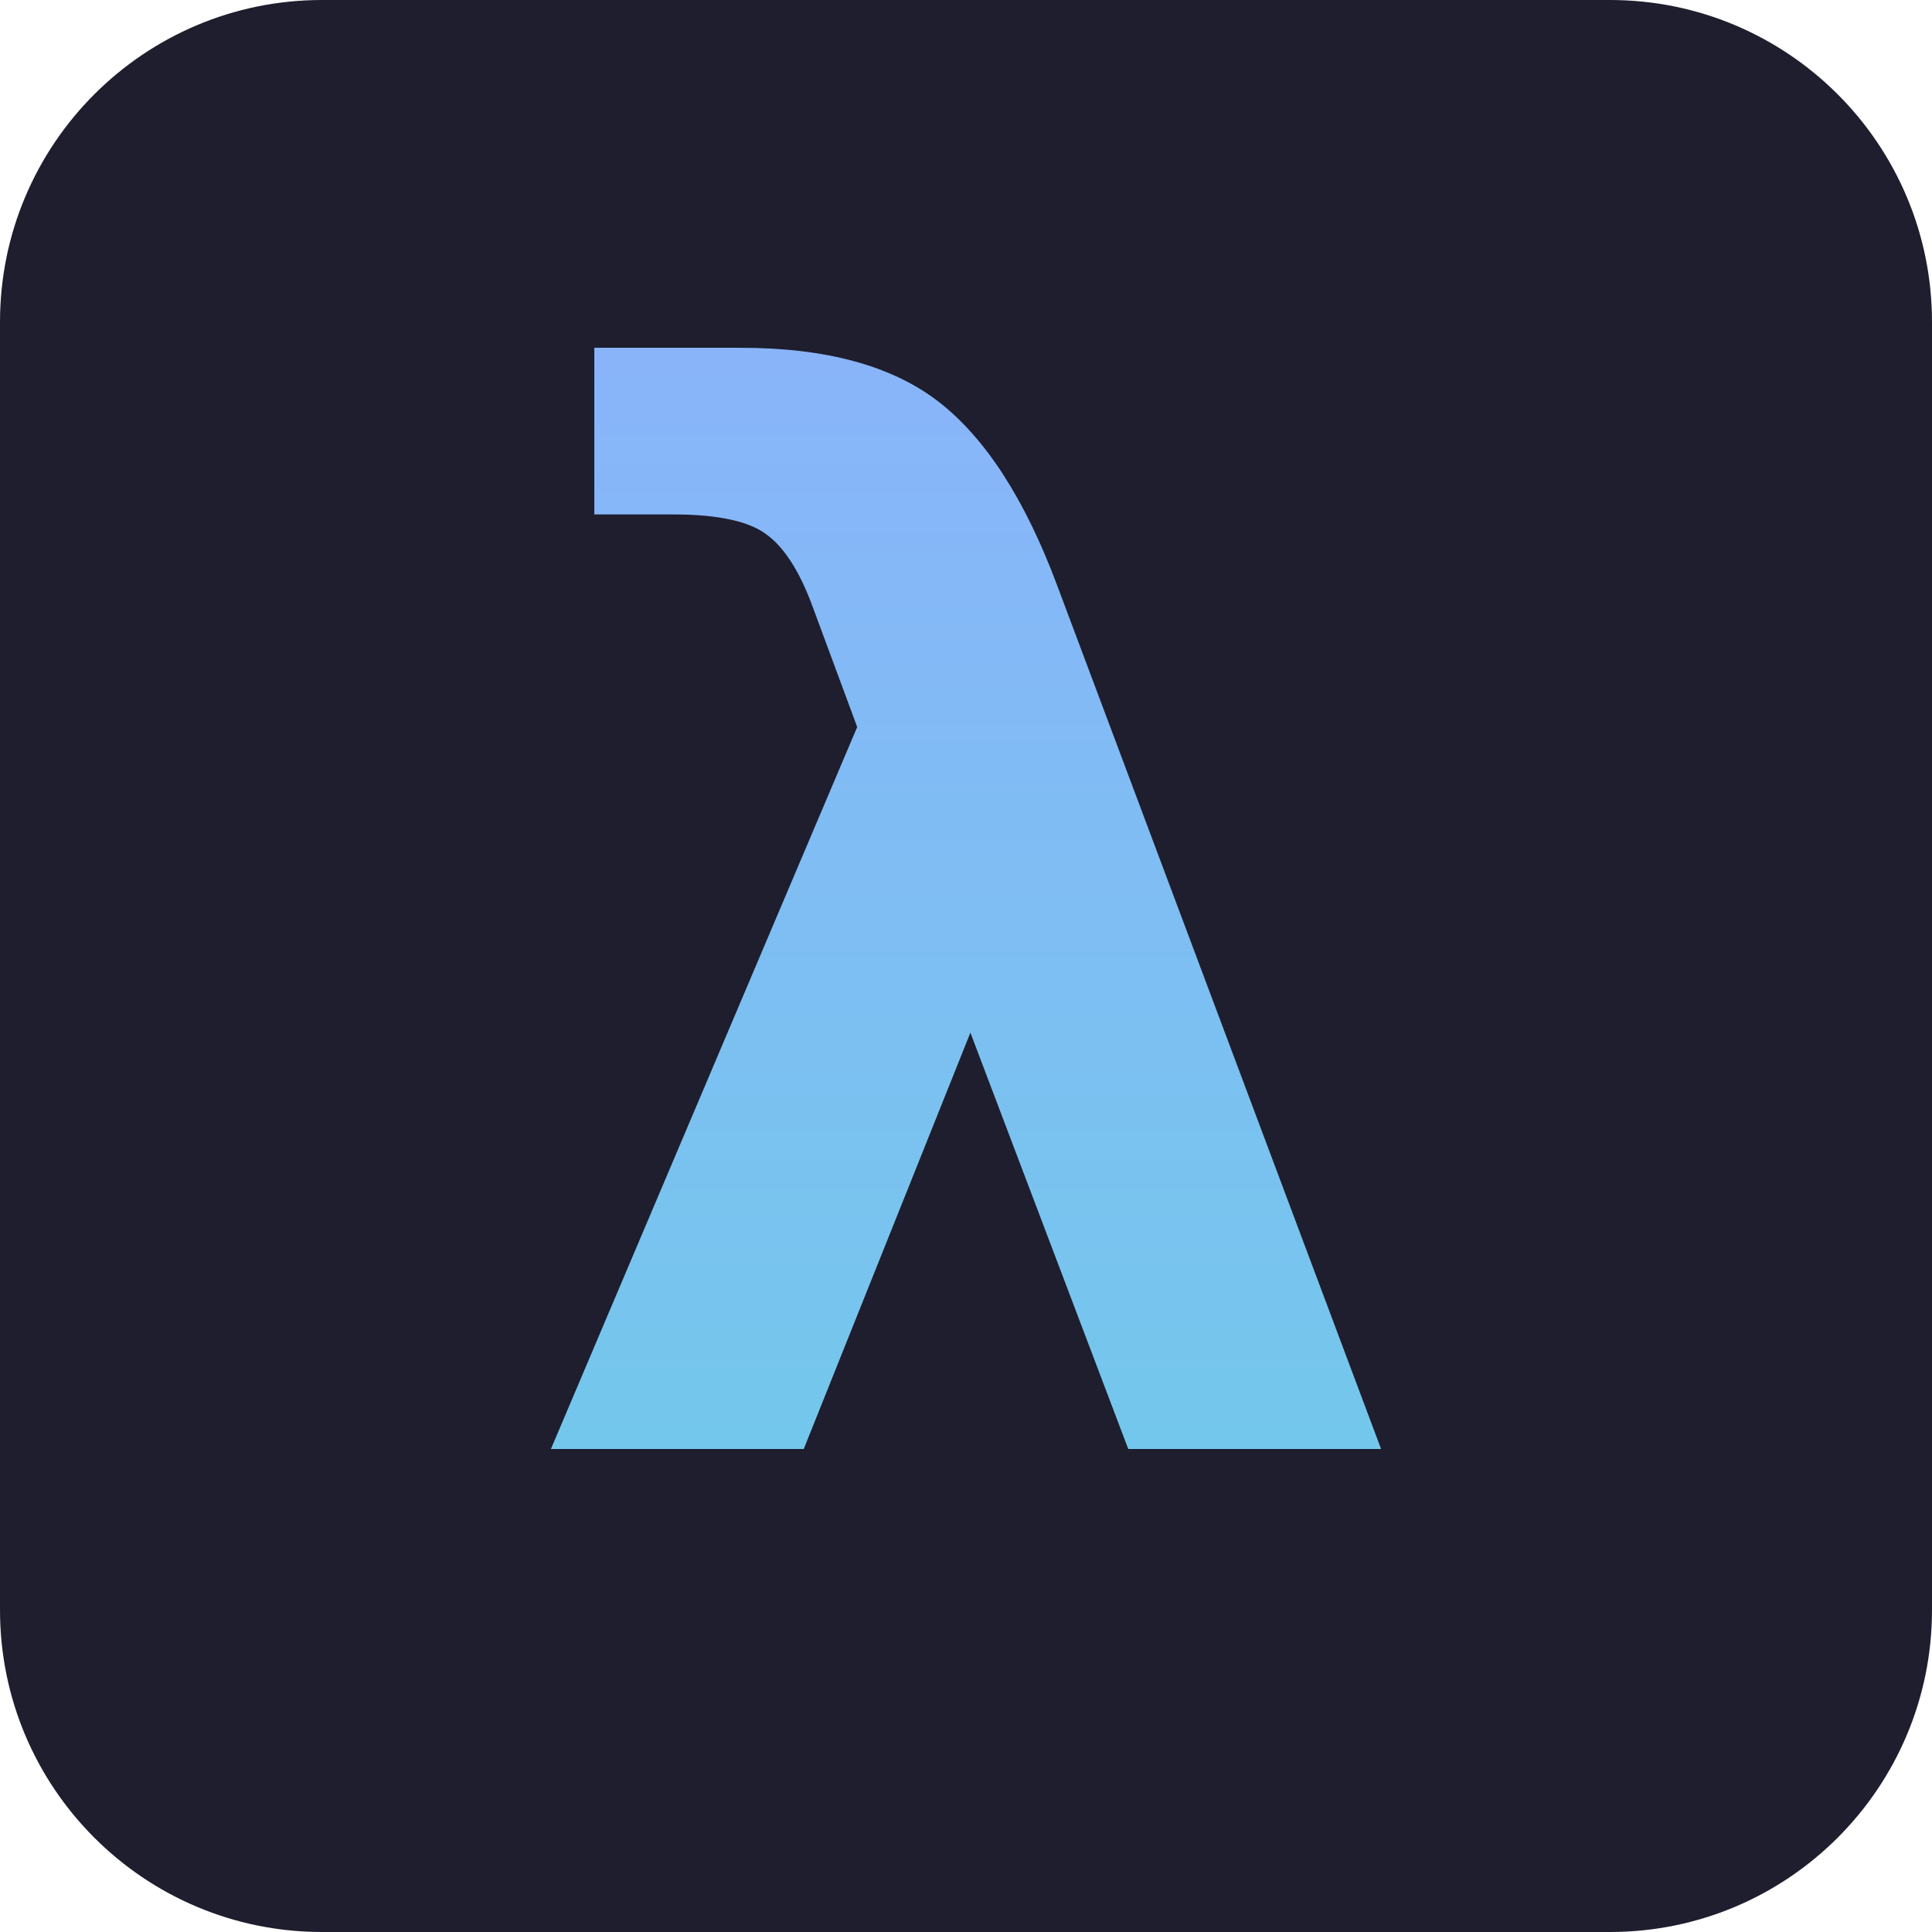
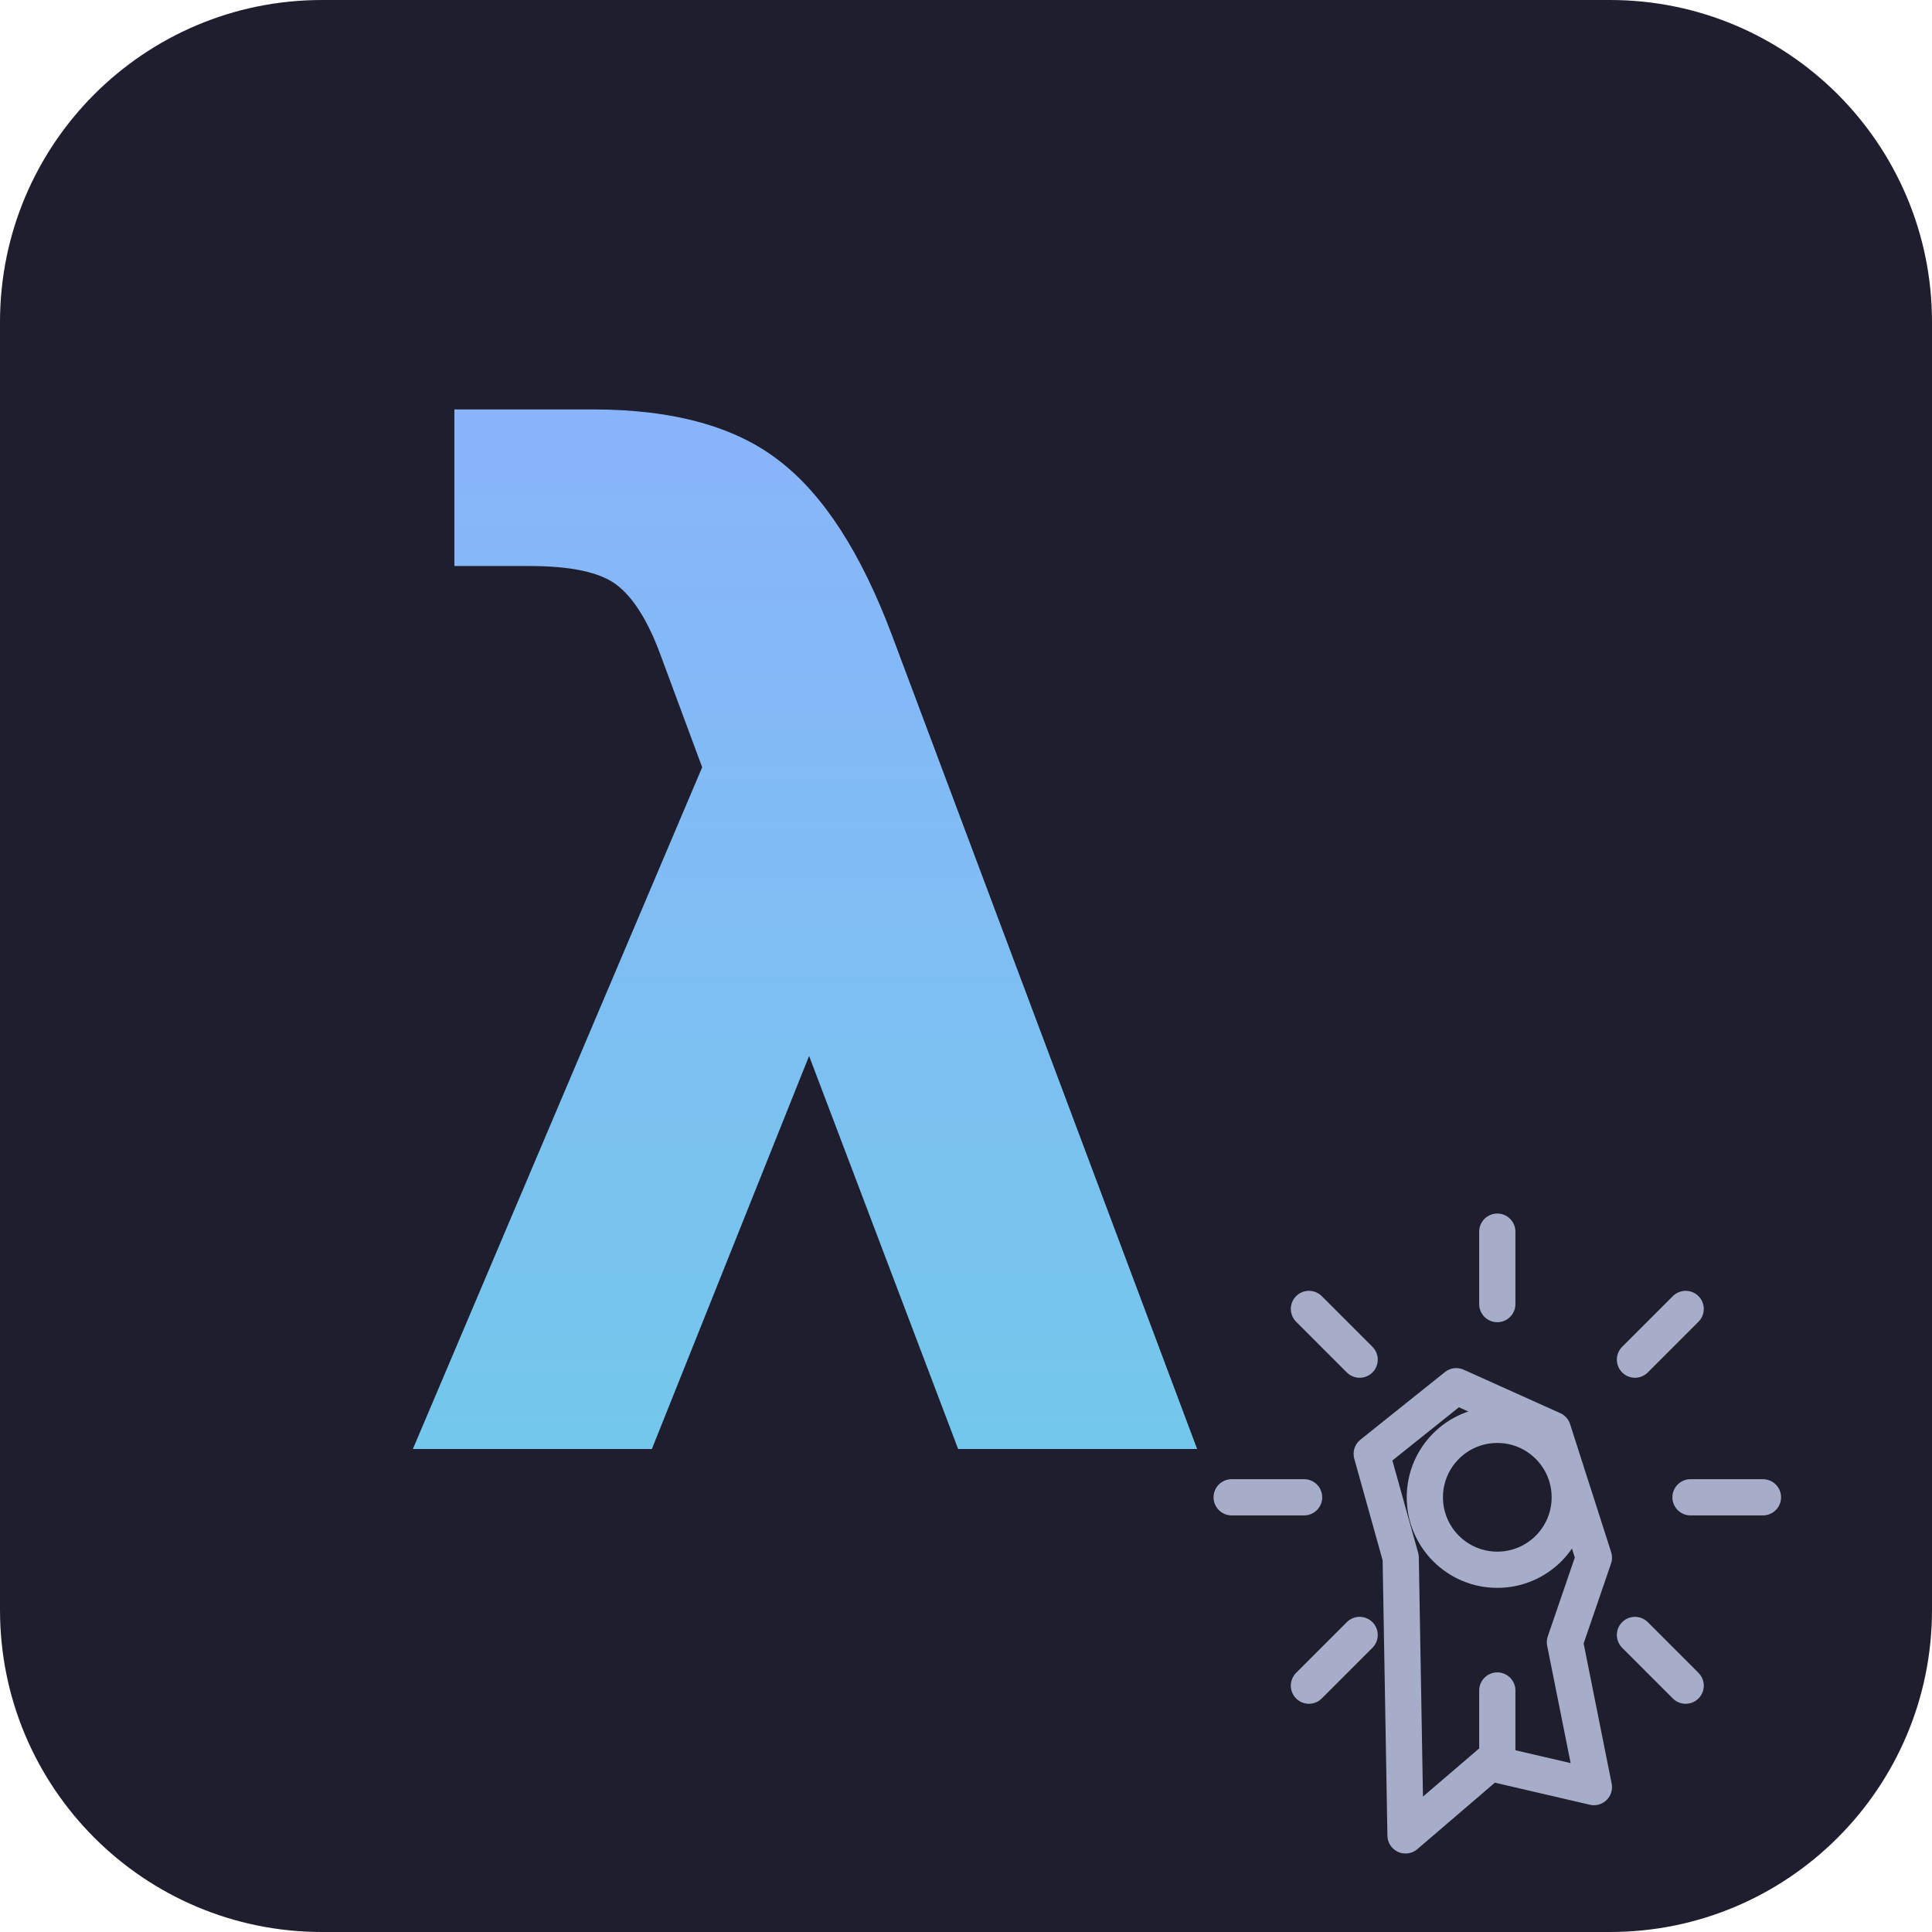
<svg xmlns="http://www.w3.org/2000/svg" viewBox="0 0 48 48" width="48" height="48">
  <defs>
-     <linearGradient id="g" x1="0" y1="0" x2="0" y2="1">
+     <linearGradient id="lambdaGrad" x1="0" y1="0" x2="0" y2="1">
      <stop offset="0%" stop-color="#89b4fa" />
      <stop offset="100%" stop-color="#74c7ec" />
    </linearGradient>
  </defs>
  <rect width="48" height="48" rx="8" fill="#1e1e2e" />
-   <text x="24" y="36" text-anchor="middle" font-family="DejaVu Sans, sans-serif" font-size="36" font-weight="bold" fill="url(#g)">λ</text>
+   <text x="20" y="36" text-anchor="middle" font-family="DejaVu Sans, sans-serif" font-size="34" font-weight="bold" fill="url(#lambdaGrad)">λ</text>
+   <g transform="translate(30,30) scale(0.6)">
+     <path d="M8 14.5l-1.2-4.3 3.5-2.8 4 1.8L16 14.5 14.8 18 16 24l-4.3-1-3.5 3L8 14.5z" fill="none" stroke="#a6adc8" stroke-width="1.5" stroke-linejoin="round" />
+     <circle cx="12" cy="12" r="3" fill="none" stroke="#a6adc8" stroke-width="1.5" />
+     <line x1="12" y1="1" x2="12" y2="4" stroke="#a6adc8" stroke-width="1.5" stroke-linecap="round" />
+     <line x1="12" y1="20" x2="12" y2="23" stroke="#a6adc8" stroke-width="1.5" stroke-linecap="round" />
+     <line x1="1" y1="12" x2="4" y2="12" stroke="#a6adc8" stroke-width="1.5" stroke-linecap="round" />
+     <line x1="20" y1="12" x2="23" y2="12" stroke="#a6adc8" stroke-width="1.5" stroke-linecap="round" />
+     <line x1="4.2" y1="4.2" x2="6.3" y2="6.3" stroke="#a6adc8" stroke-width="1.5" stroke-linecap="round" />
+     <line x1="17.7" y1="17.7" x2="19.8" y2="19.8" stroke="#a6adc8" stroke-width="1.5" stroke-linecap="round" />
+     <line x1="19.8" y1="4.2" x2="17.7" y2="6.3" stroke="#a6adc8" stroke-width="1.5" stroke-linecap="round" />
+     <line x1="6.3" y1="17.7" x2="4.2" y2="19.8" stroke="#a6adc8" stroke-width="1.5" stroke-linecap="round" />
+   </g>
</svg>
